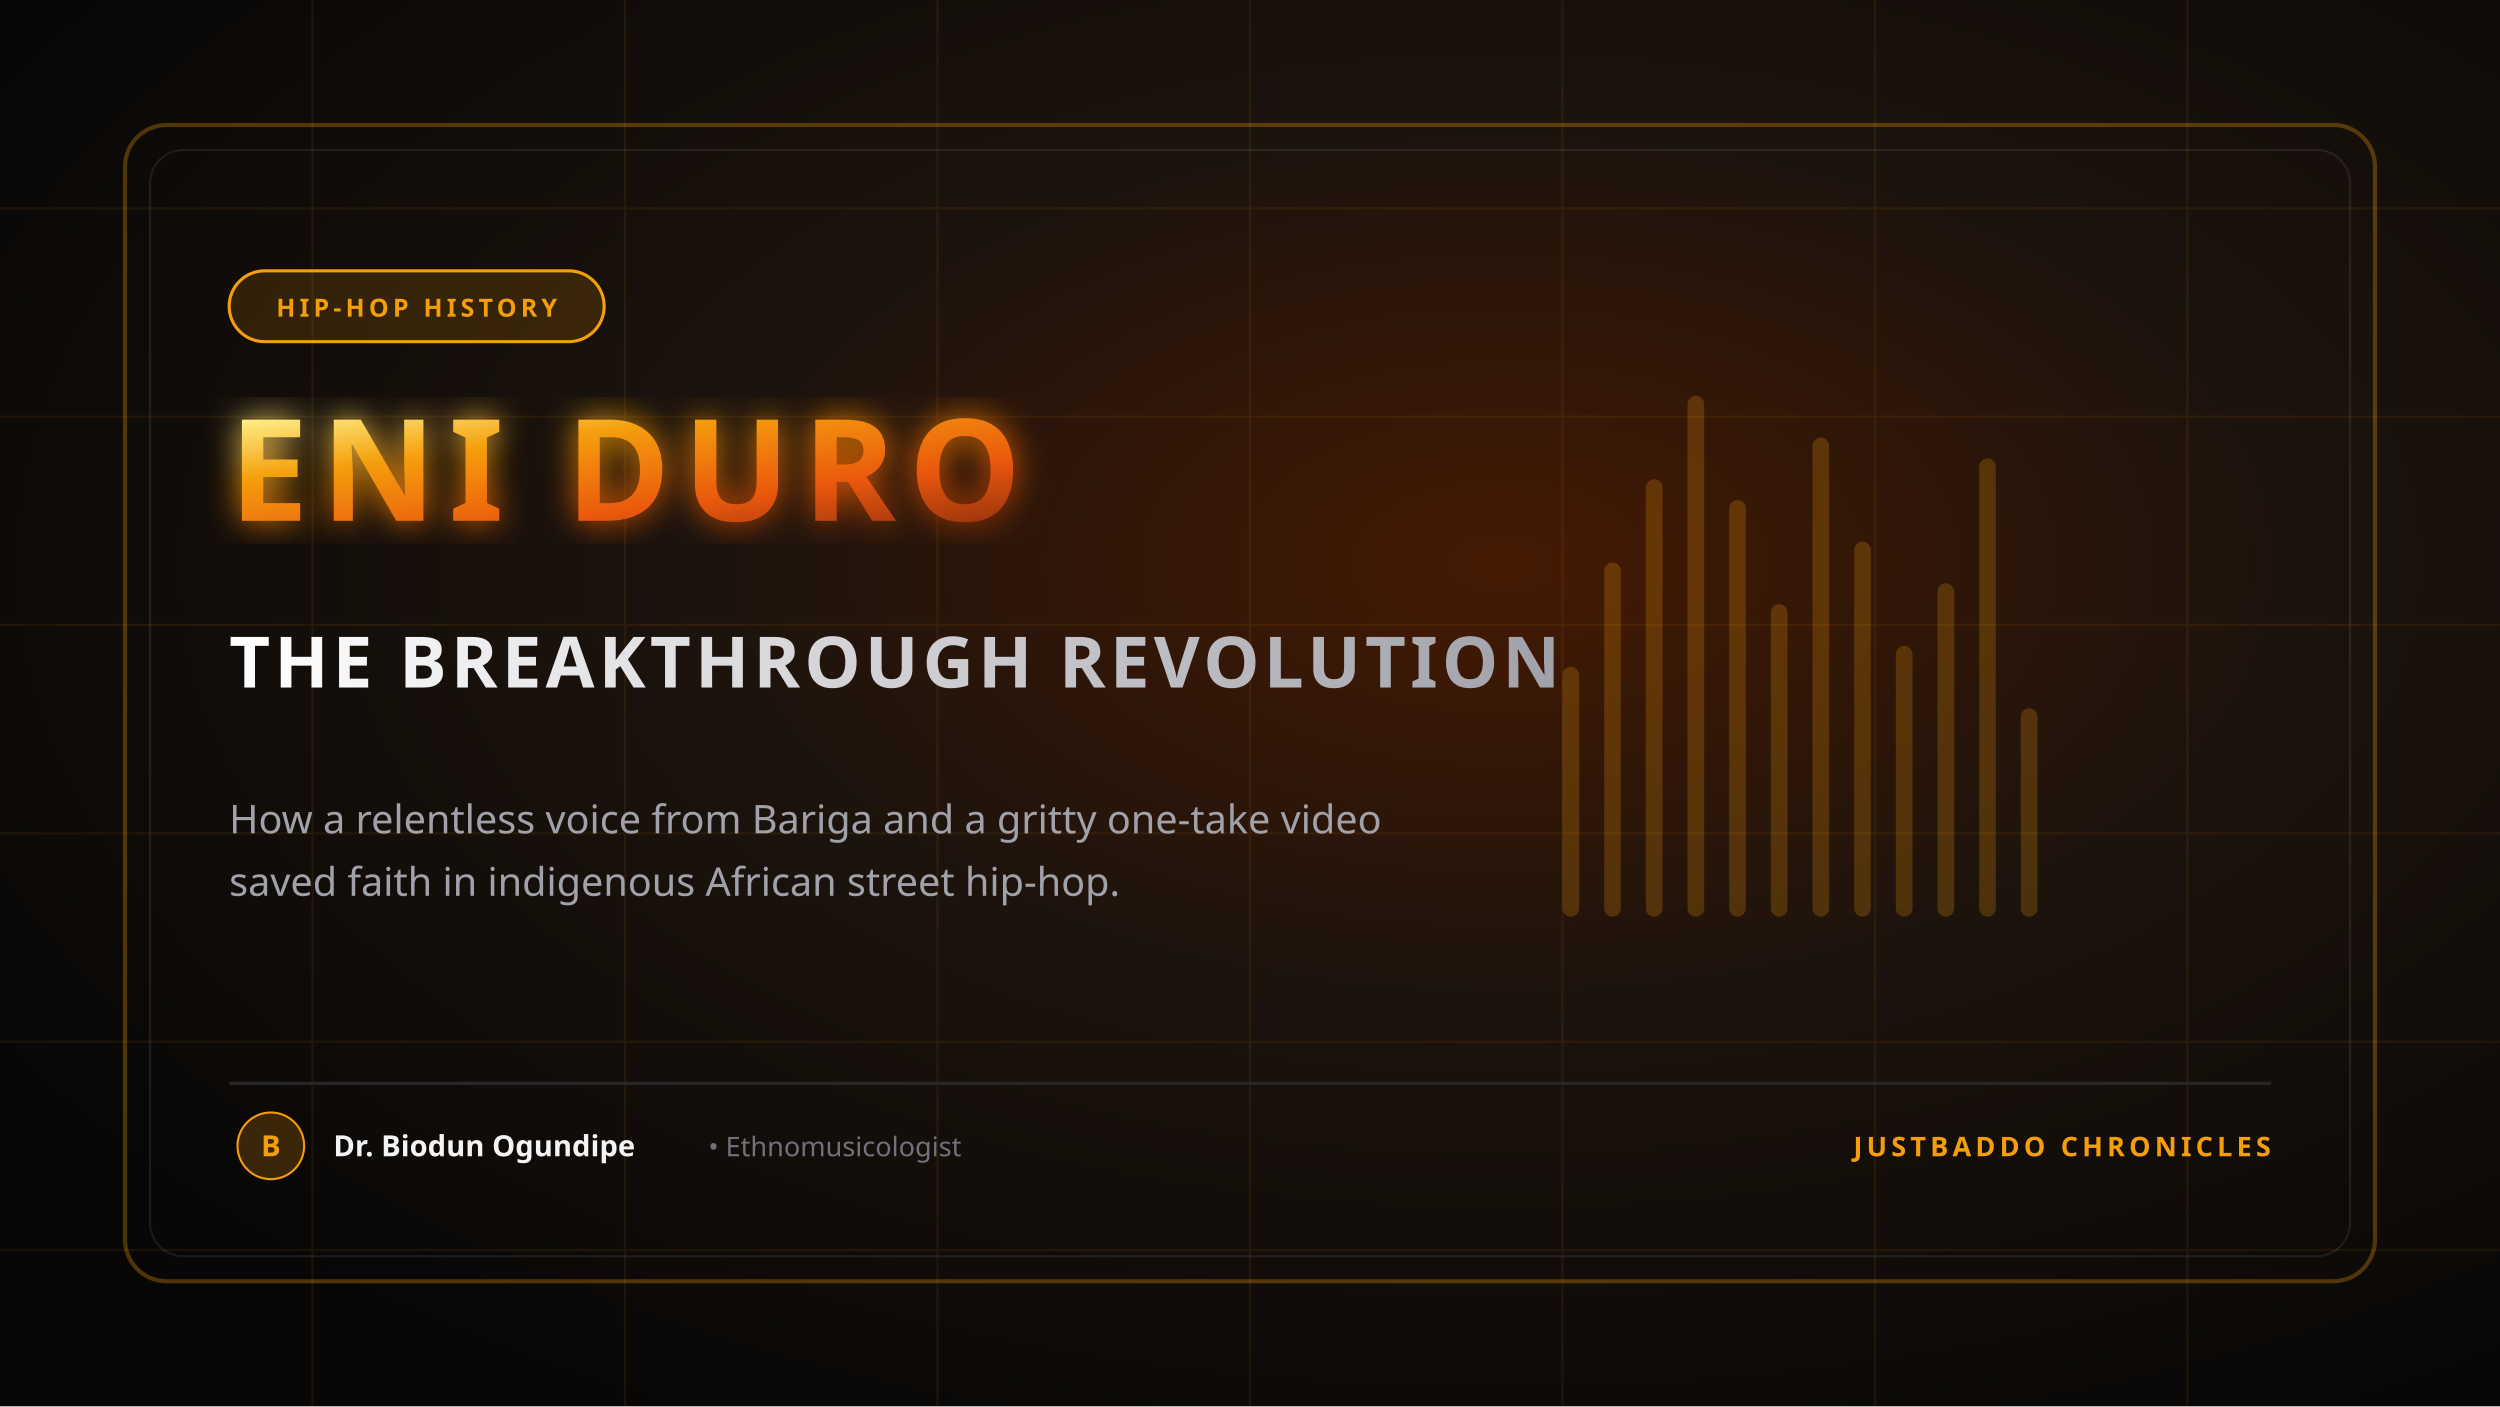
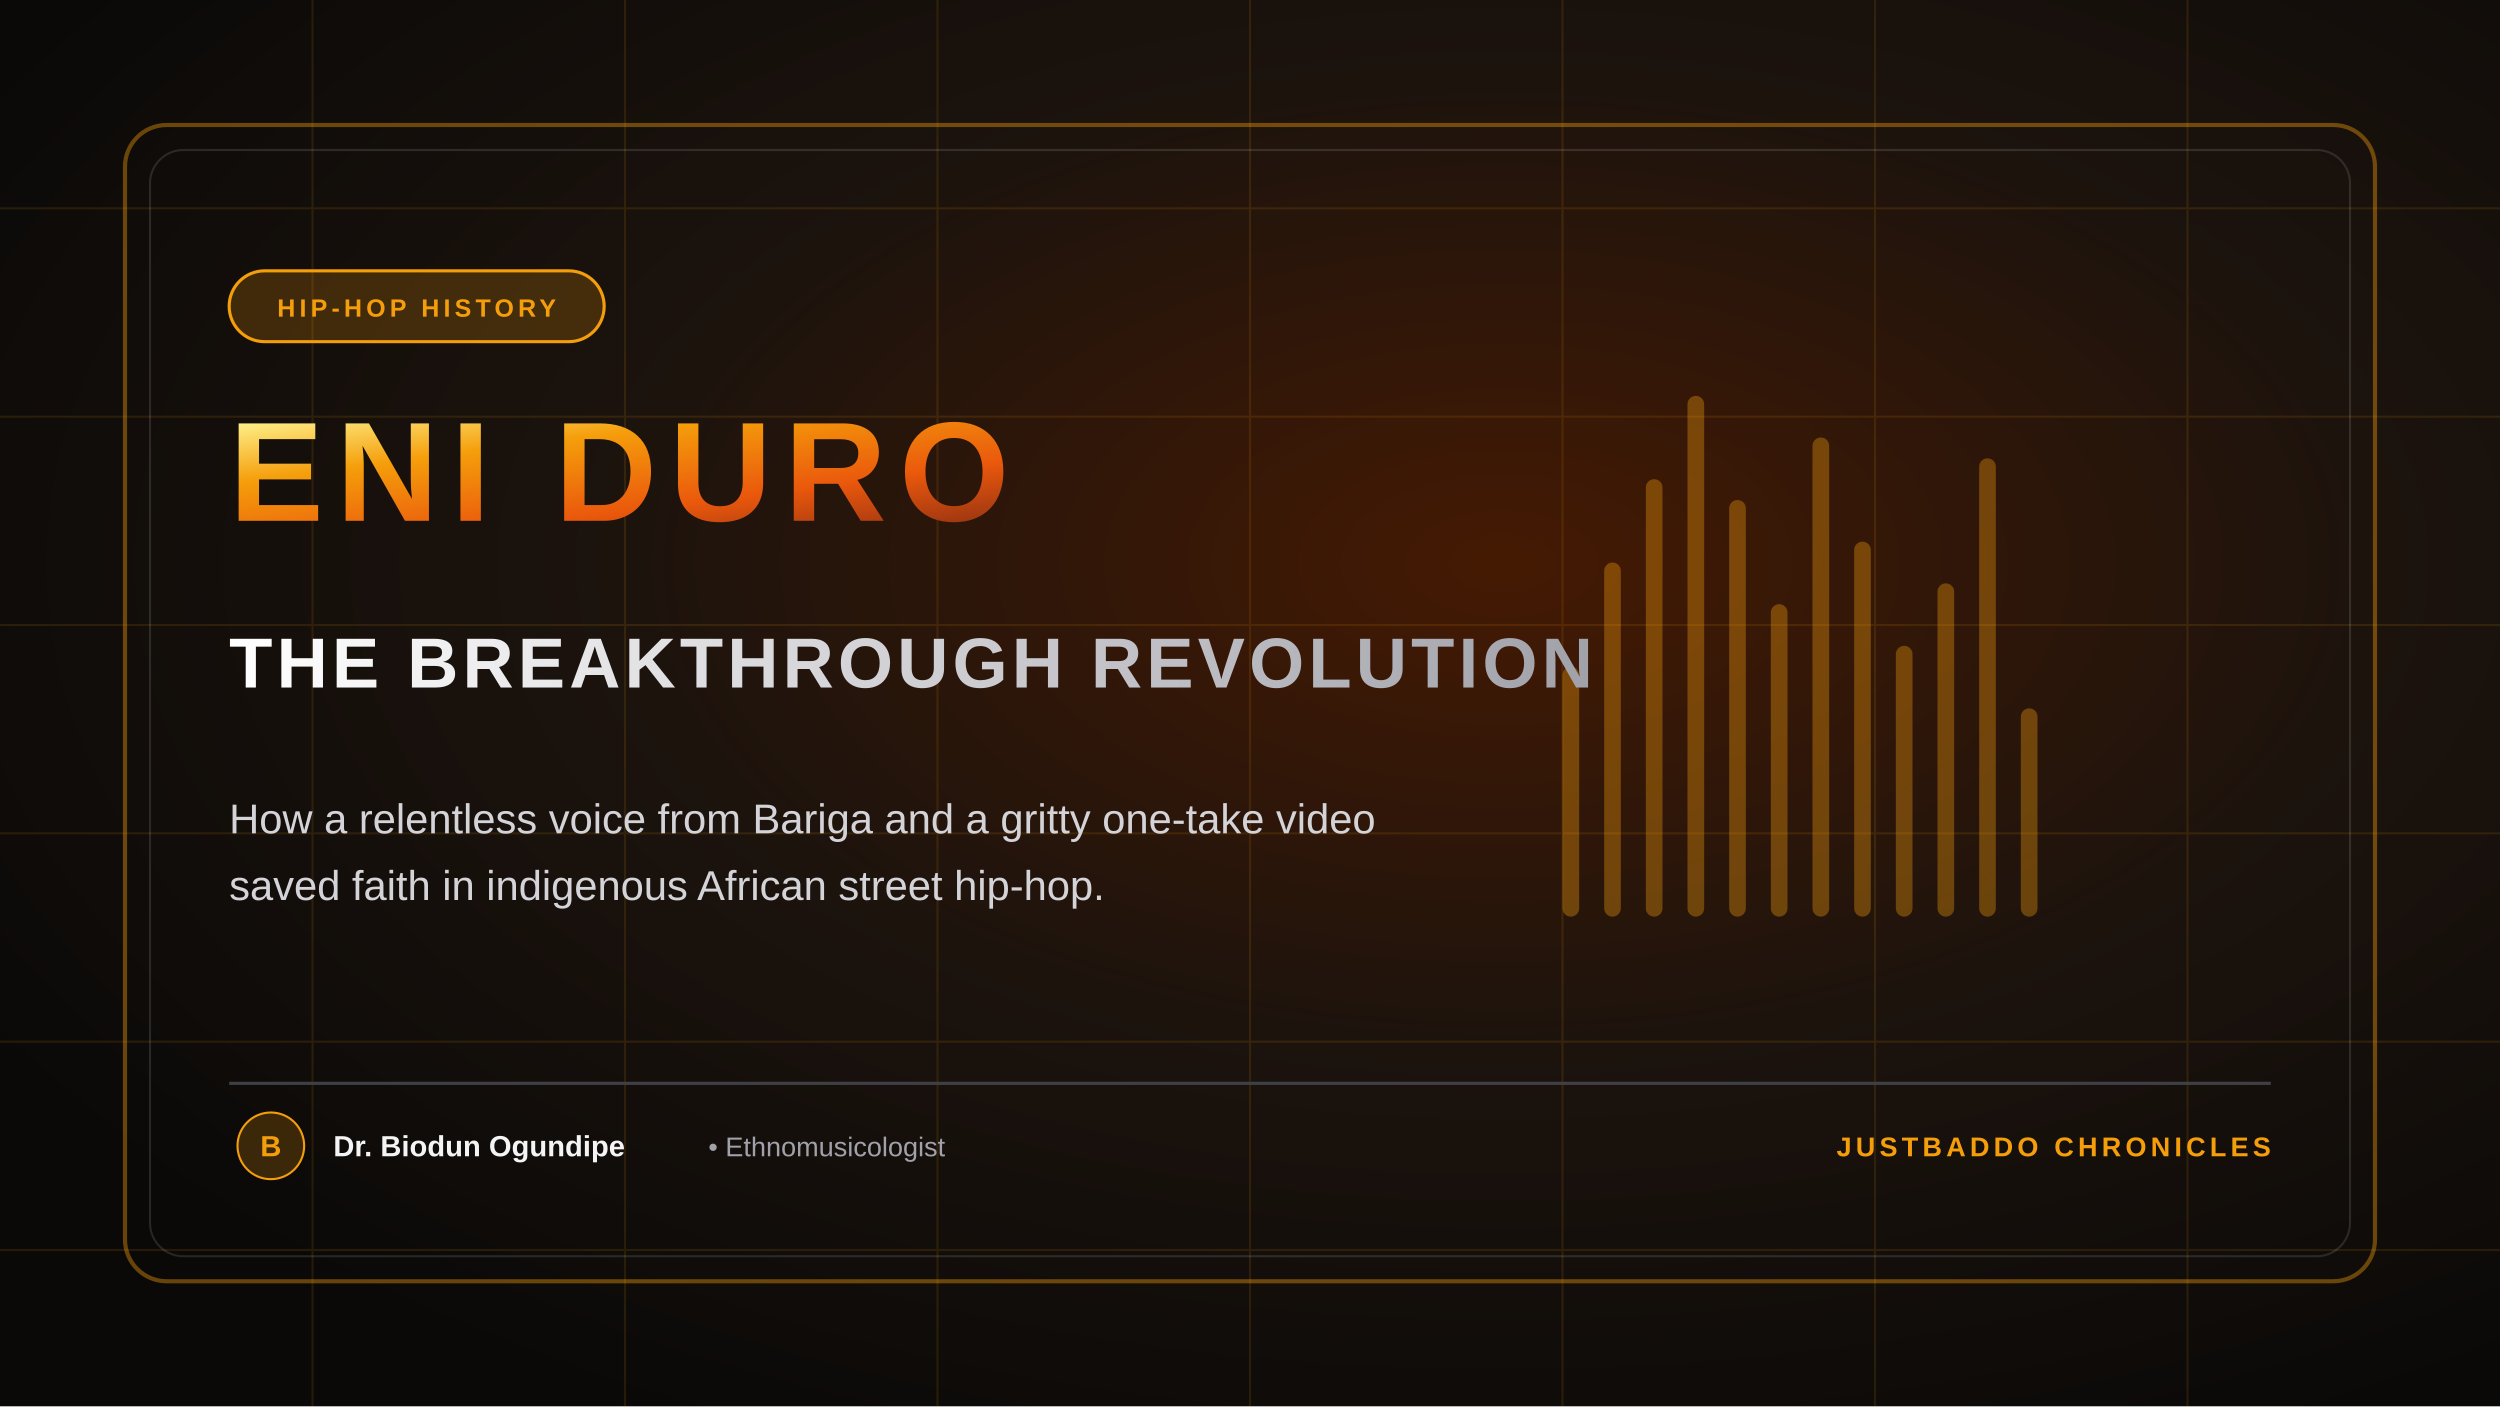
<svg xmlns="http://www.w3.org/2000/svg" viewBox="0 0 1200 675" width="1200" height="675">
  <defs>
    <radialGradient id="eniGlow" cx="60%" cy="40%" r="70%">
      <stop offset="0%" stop-color="#451a03" />
-       <stop offset="45%" stop-color="#1c130d" />
-       <stop offset="100%" stop-color="#080706" />
+       <stop offset="50%" stop-color="#1c130d" />
+       <stop offset="100%" stop-color="#0a0908" />
    </radialGradient>
    <linearGradient id="neonAmber" x1="0%" y1="0%" x2="100%" y2="100%">
      <stop offset="0%" stop-color="#fef08a" />
      <stop offset="30%" stop-color="#f59e0b" />
      <stop offset="70%" stop-color="#ea580c" />
      <stop offset="100%" stop-color="#9a3412" />
    </linearGradient>
    <linearGradient id="lightZinc" x1="0%" y1="0%" x2="100%" y2="0%">
      <stop offset="0%" stop-color="#ffffff" />
      <stop offset="100%" stop-color="#a1a1aa" />
    </linearGradient>
-     <filter id="glowFilter" x="-20%" y="-20%" width="140%" height="140%">
-       <feGaussianBlur stdDeviation="8" result="blur" />
-       <feMerge>
-         <feMergeNode in="blur" />
-         <feMergeNode in="SourceGraphic" />
-       </feMerge>
-     </filter>
  </defs>
  <rect width="1200" height="675" fill="url(#eniGlow)" />
-   <g opacity="0.08" stroke="#f59e0b" stroke-width="1">
+   <g opacity="0.12" stroke="#f59e0b" stroke-width="1">
    <path d="M 0,100 L 1200,100 M 0,200 L 1200,200 M 0,300 L 1200,300 M 0,400 L 1200,400 M 0,500 L 1200,500 M 0,600 L 1200,600" />
    <path d="M 150,0 L 150,675 M 300,0 L 300,675 M 450,0 L 450,675 M 600,0 L 600,675 M 750,0 L 750,675 M 900,0 L 900,675 M 1050,0 L 1050,675" />
  </g>
-   <g opacity="0.22" fill="#f59e0b">
+   <g opacity="0.35" fill="#f59e0b">
    <rect x="750" y="320" width="8" height="120" rx="4" />
    <rect x="770" y="270" width="8" height="170" rx="4" />
    <rect x="790" y="230" width="8" height="210" rx="4" />
    <rect x="810" y="190" width="8" height="250" rx="4" />
    <rect x="830" y="240" width="8" height="200" rx="4" />
    <rect x="850" y="290" width="8" height="150" rx="4" />
    <rect x="870" y="210" width="8" height="230" rx="4" />
    <rect x="890" y="260" width="8" height="180" rx="4" />
    <rect x="910" y="310" width="8" height="130" rx="4" />
    <rect x="930" y="280" width="8" height="160" rx="4" />
    <rect x="950" y="220" width="8" height="220" rx="4" />
    <rect x="970" y="340" width="8" height="100" rx="4" />
  </g>
-   <rect x="60" y="60" width="1080" height="555" rx="20" fill="none" stroke="#f59e0b" stroke-width="2" opacity="0.3" />
-   <rect x="72" y="72" width="1056" height="531" rx="16" fill="none" stroke="#ffffff" stroke-width="1" opacity="0.08" />
+   <rect x="60" y="60" width="1080" height="555" rx="20" fill="none" stroke="#f59e0b" stroke-width="2" opacity="0.4" />
+   <rect x="72" y="72" width="1056" height="531" rx="16" fill="none" stroke="#ffffff" stroke-width="1" opacity="0.12" />
  <g transform="translate(110, 130)">
-     <rect width="180" height="34" rx="17" fill="#f59e0b" fill-opacity="0.15" stroke="#f59e0b" stroke-width="1.5" />
-     <text x="90" y="22" text-anchor="middle" font-family="'Plus Jakarta Sans', sans-serif" font-weight="700" font-size="12" letter-spacing="2" fill="#f59e0b">HIP-HOP HISTORY</text>
+     <rect width="180" height="34" rx="17" fill="#f59e0b" fill-opacity="0.2" stroke="#f59e0b" stroke-width="1.5" />
+     <text x="90" y="22" text-anchor="middle" font-family="'Plus Jakarta Sans', Arial, sans-serif" font-weight="700" font-size="12" letter-spacing="2" fill="#f59e0b">HIP-HOP HISTORY</text>
  </g>
-   <text x="110" y="250" font-family="'Syne', 'Plus Jakarta Sans', sans-serif" font-weight="900" font-size="68" letter-spacing="6" fill="url(#neonAmber)" filter="url(#glowFilter)">ENI DURO</text>
-   <text x="110" y="330" font-family="'Syne', 'Plus Jakarta Sans', sans-serif" font-weight="800" font-size="34" letter-spacing="2" fill="url(#lightZinc)">THE BREAKTHROUGH REVOLUTION</text>
-   <text x="110" y="400" font-family="'Plus Jakarta Sans', sans-serif" font-weight="400" font-size="19" fill="#a1a1aa">
+   <text x="110" y="250" font-family="'Plus Jakarta Sans', Arial, sans-serif" font-weight="900" font-size="68" letter-spacing="6" fill="url(#neonAmber)">ENI DURO</text>
+   <text x="110" y="330" font-family="'Plus Jakarta Sans', Arial, sans-serif" font-weight="800" font-size="34" letter-spacing="2" fill="url(#lightZinc)">THE BREAKTHROUGH REVOLUTION</text>
+   <text x="110" y="400" font-family="'Plus Jakarta Sans', Arial, sans-serif" font-weight="400" font-size="20" fill="#d4d4d8">
    <tspan x="110" dy="0">How a relentless voice from Bariga and a gritty one-take video</tspan>
-     <tspan x="110" dy="30">saved faith in indigenous African street hip-hop.</tspan>
+     <tspan x="110" dy="32">saved faith in indigenous African street hip-hop.</tspan>
  </text>
  <g transform="translate(110, 520)">
-     <line x1="0" y1="0" x2="980" y2="0" stroke="#27272a" stroke-width="1.5" />
+     <line x1="0" y1="0" x2="980" y2="0" stroke="#3f3f46" stroke-width="1.5" />
    <circle cx="20" cy="30" r="16" fill="#f59e0b" fill-opacity="0.2" stroke="#f59e0b" stroke-width="1" />
-     <text x="20" y="35" text-anchor="middle" font-family="'Plus Jakarta Sans', sans-serif" font-weight="800" font-size="14" fill="#f59e0b">B</text>
-     <text x="50" y="35" font-family="'Plus Jakarta Sans', sans-serif" font-weight="600" font-size="14" fill="#f4f4f5">Dr. Biodun Ogundipe</text>
-     <text x="230" y="35" font-family="'Plus Jakarta Sans', sans-serif" font-weight="400" font-size="13" fill="#71717a">• Ethnomusicologist</text>
-     <text x="980" y="35" text-anchor="end" font-family="'Plus Jakarta Sans', sans-serif" font-weight="700" font-size="13" letter-spacing="2" fill="#f59e0b">JUSTBADDO CHRONICLES</text>
+     <text x="20" y="35" text-anchor="middle" font-family="'Plus Jakarta Sans', Arial, sans-serif" font-weight="800" font-size="14" fill="#f59e0b">B</text>
+     <text x="50" y="35" font-family="'Plus Jakarta Sans', Arial, sans-serif" font-weight="600" font-size="14" fill="#f4f4f5">Dr. Biodun Ogundipe</text>
+     <text x="230" y="35" font-family="'Plus Jakarta Sans', Arial, sans-serif" font-weight="400" font-size="13" fill="#a1a1aa">• Ethnomusicologist</text>
+     <text x="980" y="35" text-anchor="end" font-family="'Plus Jakarta Sans', Arial, sans-serif" font-weight="700" font-size="13" letter-spacing="2" fill="#f59e0b">JUSTBADDO CHRONICLES</text>
  </g>
</svg>
